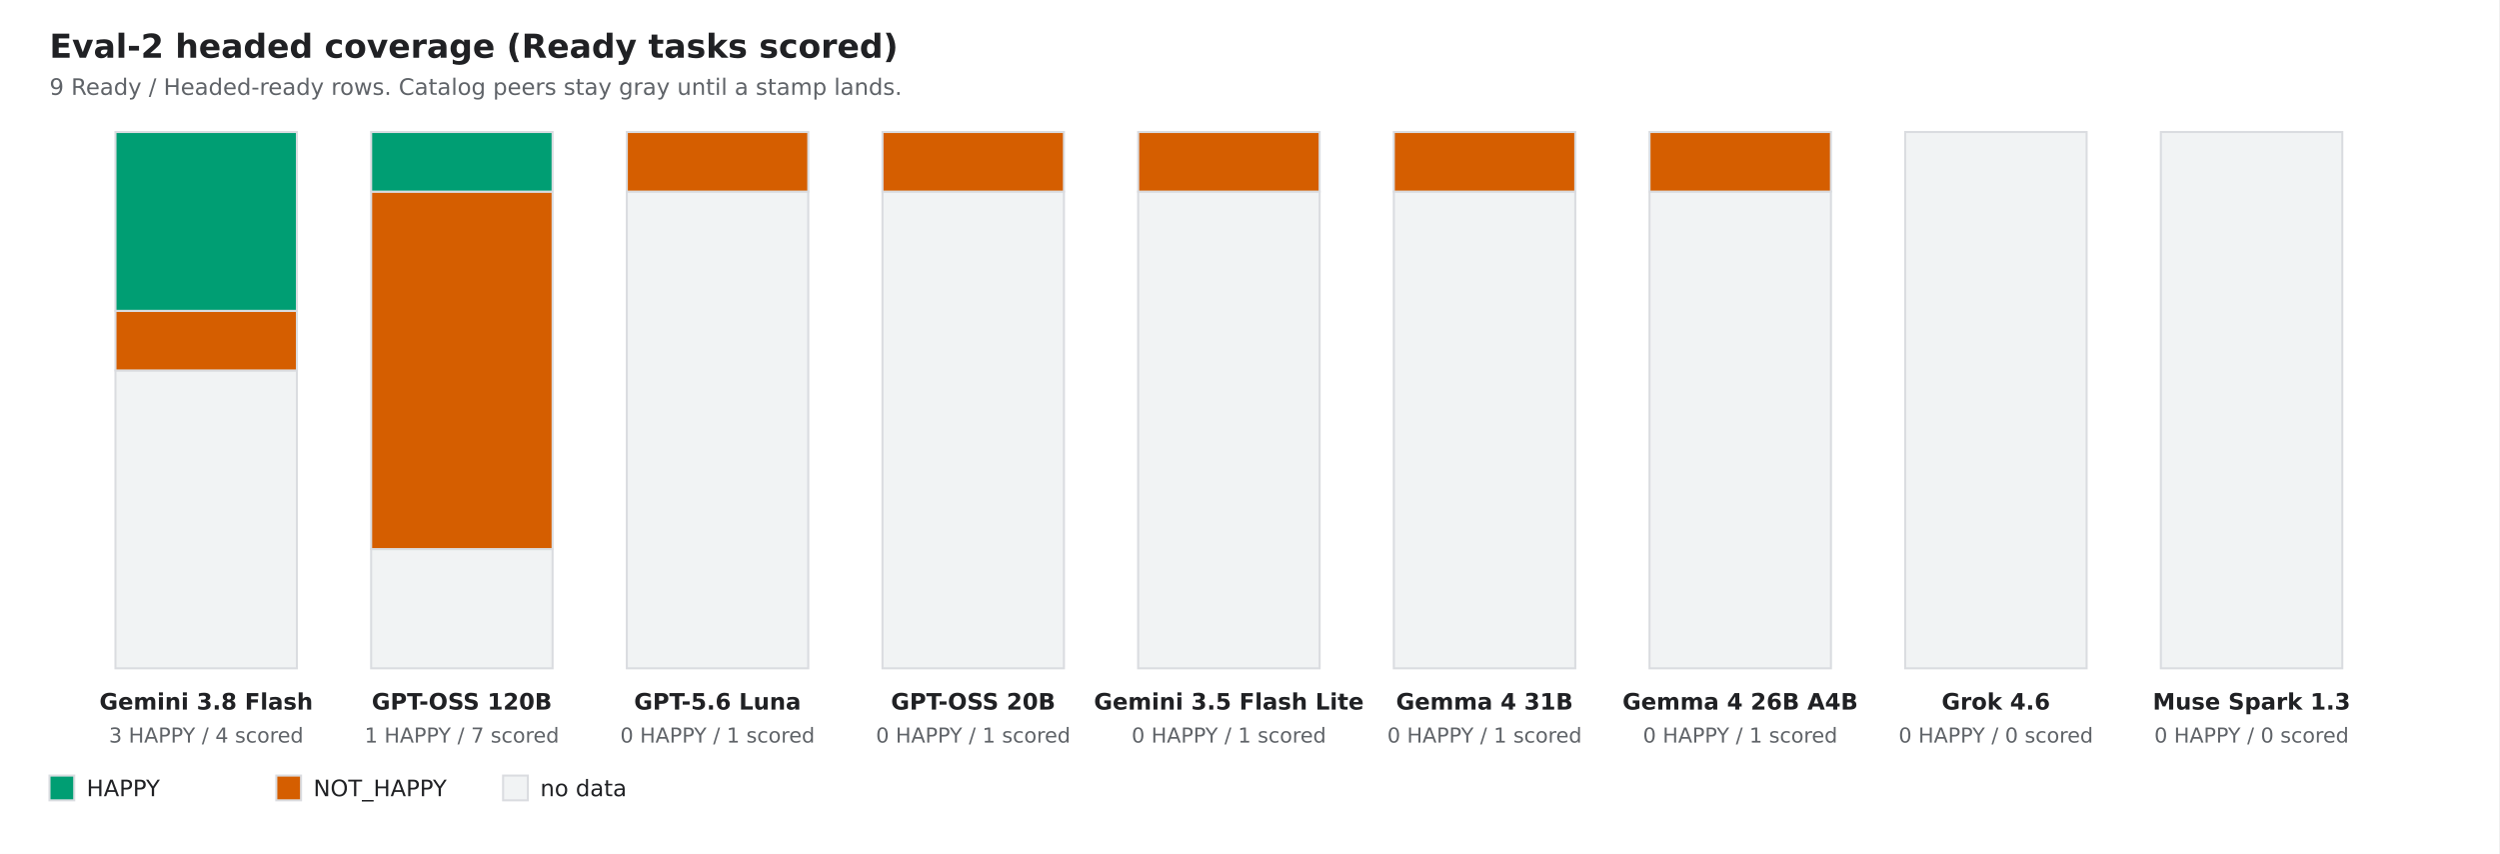
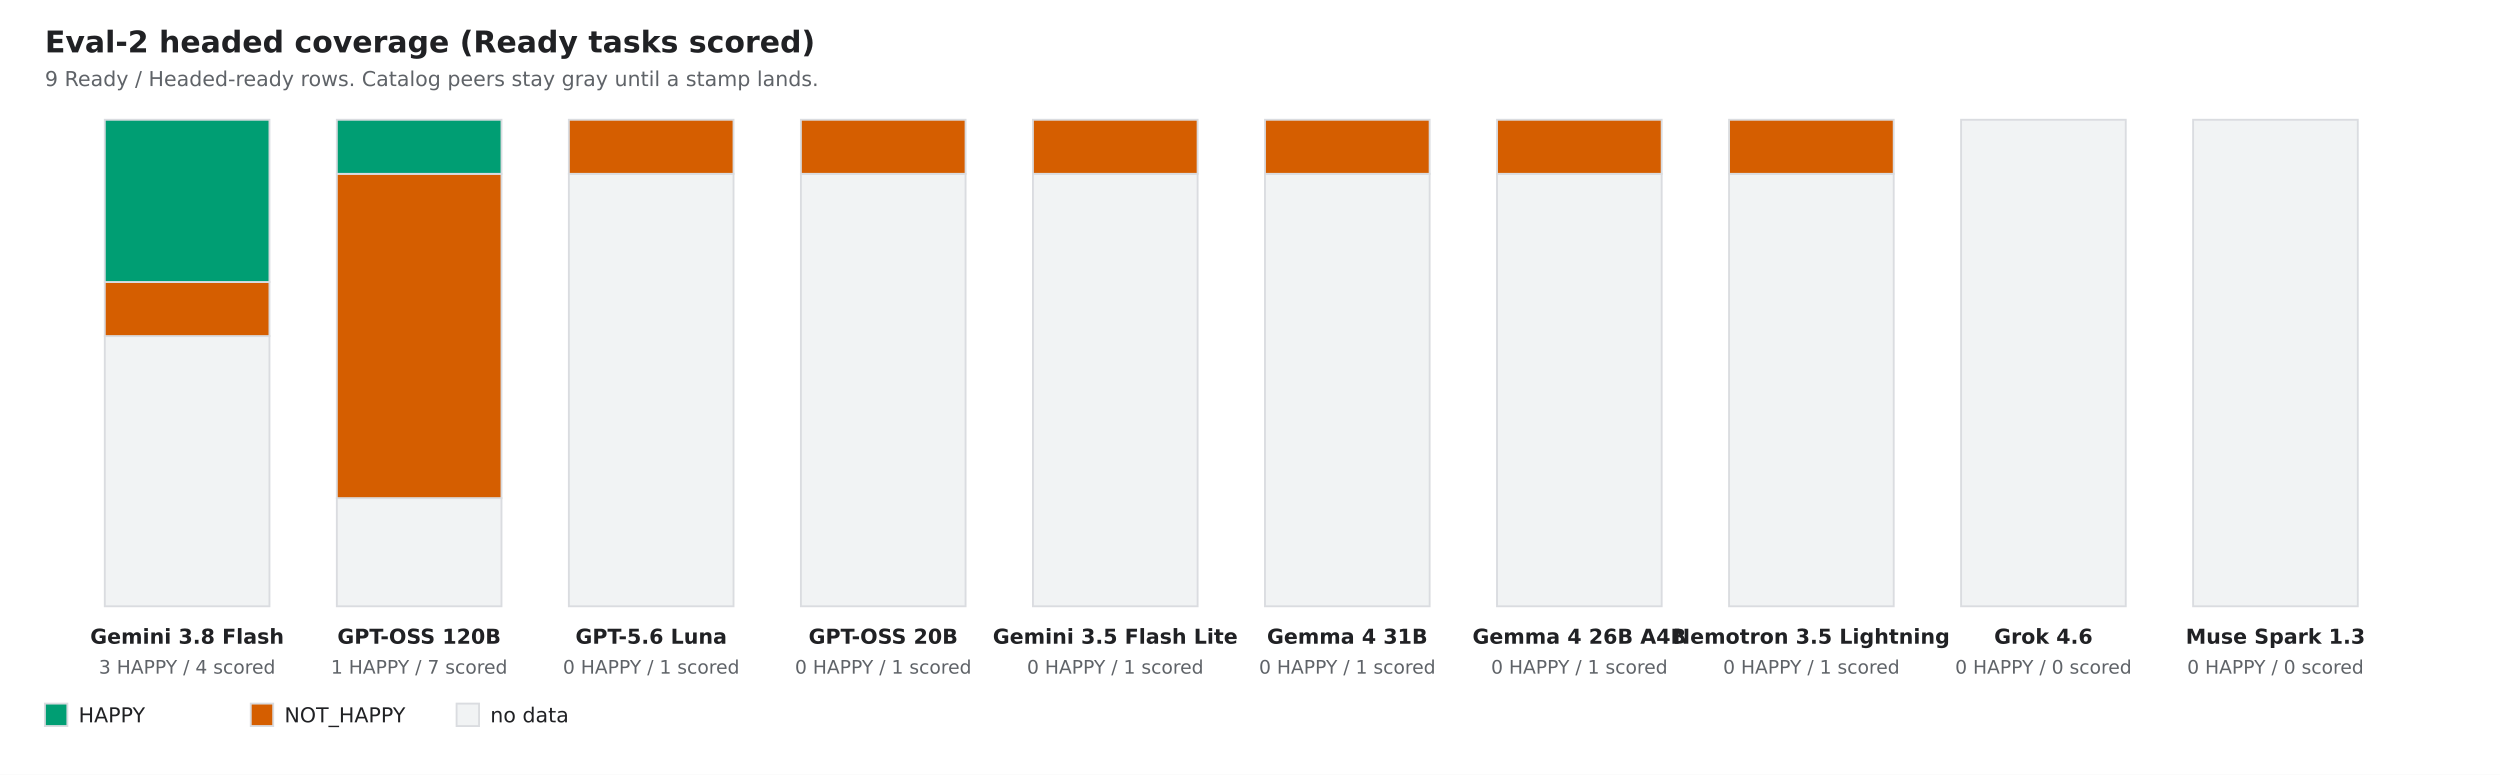
- <svg xmlns="http://www.w3.org/2000/svg" width="1212" height="414" viewBox="0 0 1212 414" role="img">
-   <rect width="1212" height="414" fill="#ffffff" />
+ <svg xmlns="http://www.w3.org/2000/svg" width="1336" height="414" viewBox="0 0 1336 414" role="img">
+   <rect width="1336" height="414" fill="#ffffff" />
  <text x="24" y="28" font-family="DejaVu Sans, sans-serif" font-size="16" font-weight="700" fill="#202124">Eval-2 headed coverage (Ready tasks scored)</text>
  <text x="24" y="46" font-family="DejaVu Sans, sans-serif" font-size="11" fill="#5f6368">9 Ready / Headed-ready rows. Catalog peers stay gray until a stamp lands.</text>
  <rect x="56.0" y="179.6" width="88" height="144.4" fill="#F1F3F4" stroke="#dadce0" data-segment="no data" />
  <rect x="56.0" y="150.7" width="88" height="28.9" fill="#D55E00" stroke="#dadce0" data-segment="NOT_HAPPY" />
  <rect x="56.0" y="64.0" width="88" height="86.7" fill="#009E73" stroke="#dadce0" data-segment="HAPPY" />
  <text x="100.0" y="344" text-anchor="middle" font-family="DejaVu Sans, sans-serif" font-size="11" font-weight="700" fill="#202124">Gemini 3.8 Flash</text>
  <text x="100.0" y="360" text-anchor="middle" font-family="DejaVu Sans, sans-serif" font-size="10" fill="#5f6368">3 HAPPY / 4 scored</text>
  <rect x="180.0" y="266.2" width="88" height="57.8" fill="#F1F3F4" stroke="#dadce0" data-segment="no data" />
  <rect x="180.0" y="92.9" width="88" height="173.3" fill="#D55E00" stroke="#dadce0" data-segment="NOT_HAPPY" />
  <rect x="180.0" y="64.0" width="88" height="28.9" fill="#009E73" stroke="#dadce0" data-segment="HAPPY" />
  <text x="224.0" y="344" text-anchor="middle" font-family="DejaVu Sans, sans-serif" font-size="11" font-weight="700" fill="#202124">GPT-OSS 120B</text>
  <text x="224.0" y="360" text-anchor="middle" font-family="DejaVu Sans, sans-serif" font-size="10" fill="#5f6368">1 HAPPY / 7 scored</text>
  <rect x="304.0" y="92.9" width="88" height="231.1" fill="#F1F3F4" stroke="#dadce0" data-segment="no data" />
  <rect x="304.0" y="64.0" width="88" height="28.9" fill="#D55E00" stroke="#dadce0" data-segment="NOT_HAPPY" />
  <text x="348.0" y="344" text-anchor="middle" font-family="DejaVu Sans, sans-serif" font-size="11" font-weight="700" fill="#202124">GPT-5.6 Luna</text>
  <text x="348.0" y="360" text-anchor="middle" font-family="DejaVu Sans, sans-serif" font-size="10" fill="#5f6368">0 HAPPY / 1 scored</text>
  <rect x="428.0" y="92.9" width="88" height="231.1" fill="#F1F3F4" stroke="#dadce0" data-segment="no data" />
  <rect x="428.0" y="64.0" width="88" height="28.9" fill="#D55E00" stroke="#dadce0" data-segment="NOT_HAPPY" />
  <text x="472.0" y="344" text-anchor="middle" font-family="DejaVu Sans, sans-serif" font-size="11" font-weight="700" fill="#202124">GPT-OSS 20B</text>
  <text x="472.0" y="360" text-anchor="middle" font-family="DejaVu Sans, sans-serif" font-size="10" fill="#5f6368">0 HAPPY / 1 scored</text>
  <rect x="552.0" y="92.9" width="88" height="231.1" fill="#F1F3F4" stroke="#dadce0" data-segment="no data" />
  <rect x="552.0" y="64.0" width="88" height="28.9" fill="#D55E00" stroke="#dadce0" data-segment="NOT_HAPPY" />
  <text x="596.0" y="344" text-anchor="middle" font-family="DejaVu Sans, sans-serif" font-size="11" font-weight="700" fill="#202124">Gemini 3.5 Flash Lite</text>
  <text x="596.0" y="360" text-anchor="middle" font-family="DejaVu Sans, sans-serif" font-size="10" fill="#5f6368">0 HAPPY / 1 scored</text>
  <rect x="676.0" y="92.9" width="88" height="231.1" fill="#F1F3F4" stroke="#dadce0" data-segment="no data" />
  <rect x="676.0" y="64.0" width="88" height="28.9" fill="#D55E00" stroke="#dadce0" data-segment="NOT_HAPPY" />
  <text x="720.0" y="344" text-anchor="middle" font-family="DejaVu Sans, sans-serif" font-size="11" font-weight="700" fill="#202124">Gemma 4 31B</text>
  <text x="720.0" y="360" text-anchor="middle" font-family="DejaVu Sans, sans-serif" font-size="10" fill="#5f6368">0 HAPPY / 1 scored</text>
  <rect x="800.0" y="92.9" width="88" height="231.1" fill="#F1F3F4" stroke="#dadce0" data-segment="no data" />
  <rect x="800.0" y="64.0" width="88" height="28.9" fill="#D55E00" stroke="#dadce0" data-segment="NOT_HAPPY" />
  <text x="844.0" y="344" text-anchor="middle" font-family="DejaVu Sans, sans-serif" font-size="11" font-weight="700" fill="#202124">Gemma 4 26B A4B</text>
  <text x="844.0" y="360" text-anchor="middle" font-family="DejaVu Sans, sans-serif" font-size="10" fill="#5f6368">0 HAPPY / 1 scored</text>
-   <rect x="924.0" y="64.0" width="88" height="260.0" fill="#F1F3F4" stroke="#dadce0" data-segment="no data" />
-   <text x="968.0" y="344" text-anchor="middle" font-family="DejaVu Sans, sans-serif" font-size="11" font-weight="700" fill="#202124">Grok 4.6</text>
-   <text x="968.0" y="360" text-anchor="middle" font-family="DejaVu Sans, sans-serif" font-size="10" fill="#5f6368">0 HAPPY / 0 scored</text>
+   <rect x="924.0" y="92.9" width="88" height="231.1" fill="#F1F3F4" stroke="#dadce0" data-segment="no data" />
+   <rect x="924.0" y="64.0" width="88" height="28.9" fill="#D55E00" stroke="#dadce0" data-segment="NOT_HAPPY" />
+   <text x="968.0" y="344" text-anchor="middle" font-family="DejaVu Sans, sans-serif" font-size="11" font-weight="700" fill="#202124">Nemotron 3.5 Lightning</text>
+   <text x="968.0" y="360" text-anchor="middle" font-family="DejaVu Sans, sans-serif" font-size="10" fill="#5f6368">0 HAPPY / 1 scored</text>
  <rect x="1048.0" y="64.0" width="88" height="260.0" fill="#F1F3F4" stroke="#dadce0" data-segment="no data" />
-   <text x="1092.0" y="344" text-anchor="middle" font-family="DejaVu Sans, sans-serif" font-size="11" font-weight="700" fill="#202124">Muse Spark 1.3</text>
+   <text x="1092.0" y="344" text-anchor="middle" font-family="DejaVu Sans, sans-serif" font-size="11" font-weight="700" fill="#202124">Grok 4.6</text>
  <text x="1092.0" y="360" text-anchor="middle" font-family="DejaVu Sans, sans-serif" font-size="10" fill="#5f6368">0 HAPPY / 0 scored</text>
+   <rect x="1172.0" y="64.0" width="88" height="260.0" fill="#F1F3F4" stroke="#dadce0" data-segment="no data" />
+   <text x="1216.0" y="344" text-anchor="middle" font-family="DejaVu Sans, sans-serif" font-size="11" font-weight="700" fill="#202124">Muse Spark 1.3</text>
+   <text x="1216.0" y="360" text-anchor="middle" font-family="DejaVu Sans, sans-serif" font-size="10" fill="#5f6368">0 HAPPY / 0 scored</text>
  <rect x="24" y="376" width="12" height="12" fill="#009E73" stroke="#dadce0" />
  <text x="42" y="386" font-family="DejaVu Sans, sans-serif" font-size="11" fill="#202124">HAPPY</text>
  <rect x="134" y="376" width="12" height="12" fill="#D55E00" stroke="#dadce0" />
  <text x="152" y="386" font-family="DejaVu Sans, sans-serif" font-size="11" fill="#202124">NOT_HAPPY</text>
  <rect x="244" y="376" width="12" height="12" fill="#F1F3F4" stroke="#dadce0" />
  <text x="262" y="386" font-family="DejaVu Sans, sans-serif" font-size="11" fill="#202124">no data</text>
</svg>
